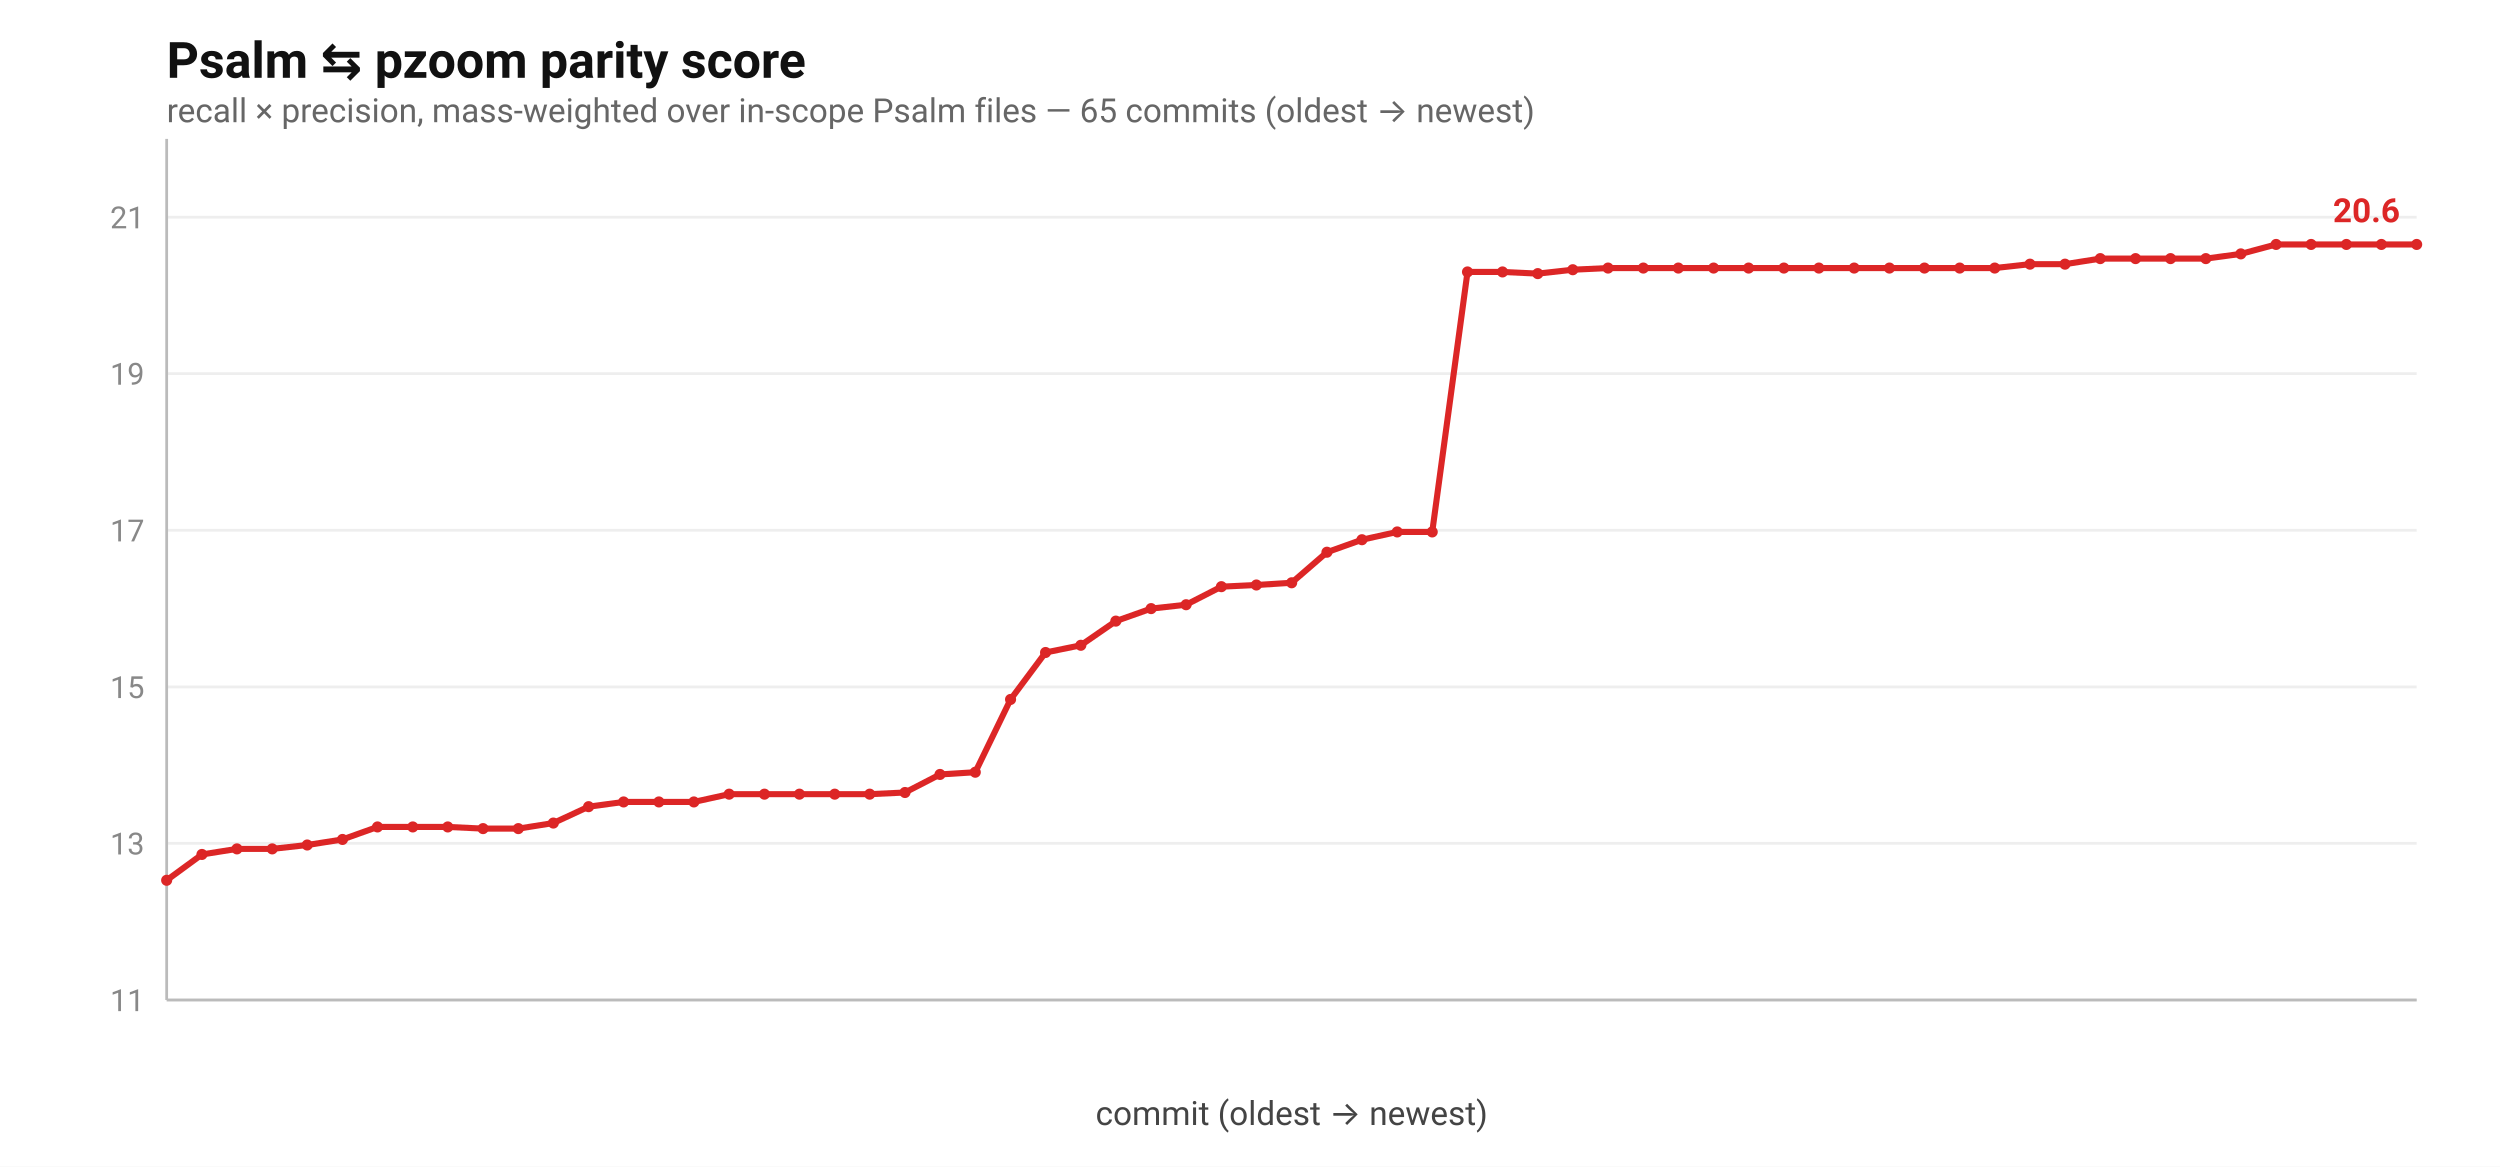
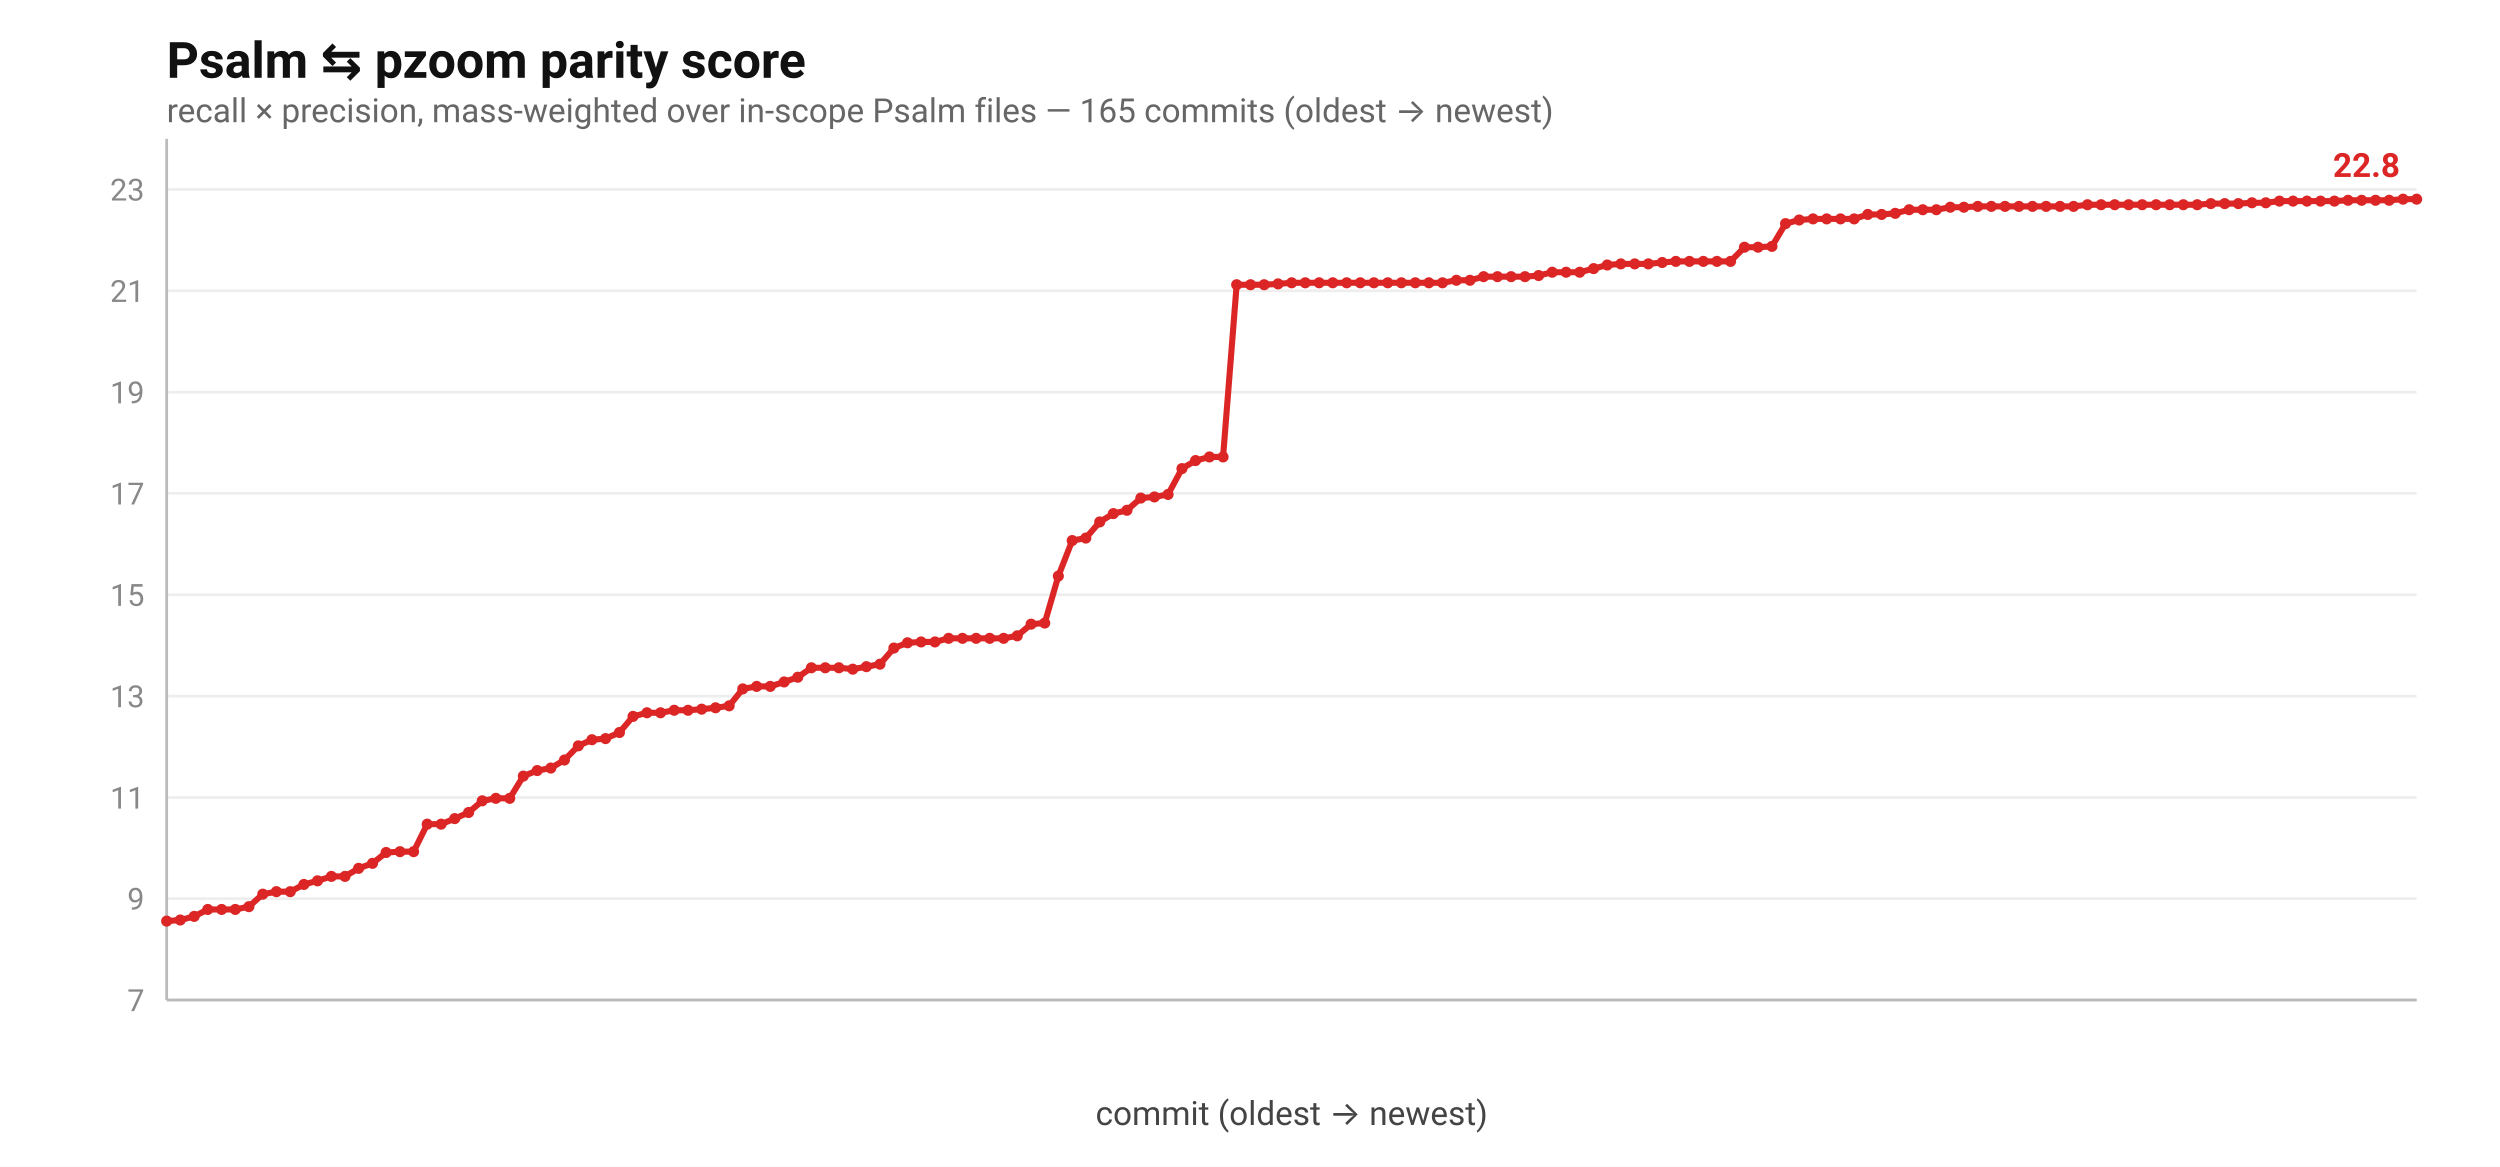
<svg xmlns="http://www.w3.org/2000/svg" width="900" height="420" font-family="-apple-system,Segoe UI,Roboto,sans-serif">
  <rect width="900" height="420" fill="#fff" />
  <text x="60" y="28" font-size="18" font-weight="700" fill="#111">Psalm ⇆ pzoom parity score</text>
-   <text x="60" y="44" font-size="12" fill="#666">recall × precision, mass-weighted over in-scope Psalm files — 65 commits (oldest → newest)</text>
+   <text x="60" y="44" font-size="12" fill="#666">recall × precision, mass-weighted over in-scope Psalm files — 165 commits (oldest → newest)</text>
  <line x1="60" y1="360.0" x2="870" y2="360.0" stroke="#eee" />
-   <text x="52" y="364.0" font-size="11" fill="#888" text-anchor="end">11</text>
-   <line x1="60" y1="303.6" x2="870" y2="303.6" stroke="#eee" />
-   <text x="52" y="307.6" font-size="11" fill="#888" text-anchor="end">13</text>
-   <line x1="60" y1="247.3" x2="870" y2="247.3" stroke="#eee" />
-   <text x="52" y="251.3" font-size="11" fill="#888" text-anchor="end">15</text>
-   <line x1="60" y1="190.9" x2="870" y2="190.9" stroke="#eee" />
-   <text x="52" y="194.9" font-size="11" fill="#888" text-anchor="end">17</text>
-   <line x1="60" y1="134.5" x2="870" y2="134.5" stroke="#eee" />
-   <text x="52" y="138.5" font-size="11" fill="#888" text-anchor="end">19</text>
-   <line x1="60" y1="78.2" x2="870" y2="78.2" stroke="#eee" />
-   <text x="52" y="82.2" font-size="11" fill="#888" text-anchor="end">21</text>
+   <text x="52" y="364.0" font-size="11" fill="#888" text-anchor="end">7</text>
+   <line x1="60" y1="323.5" x2="870" y2="323.5" stroke="#eee" />
+   <text x="52" y="327.5" font-size="11" fill="#888" text-anchor="end">9</text>
+   <line x1="60" y1="287.1" x2="870" y2="287.1" stroke="#eee" />
+   <text x="52" y="291.1" font-size="11" fill="#888" text-anchor="end">11</text>
+   <line x1="60" y1="250.6" x2="870" y2="250.6" stroke="#eee" />
+   <text x="52" y="254.6" font-size="11" fill="#888" text-anchor="end">13</text>
+   <line x1="60" y1="214.1" x2="870" y2="214.1" stroke="#eee" />
+   <text x="52" y="218.1" font-size="11" fill="#888" text-anchor="end">15</text>
+   <line x1="60" y1="177.6" x2="870" y2="177.6" stroke="#eee" />
+   <text x="52" y="181.6" font-size="11" fill="#888" text-anchor="end">17</text>
+   <line x1="60" y1="141.2" x2="870" y2="141.2" stroke="#eee" />
+   <text x="52" y="145.2" font-size="11" fill="#888" text-anchor="end">19</text>
+   <line x1="60" y1="104.7" x2="870" y2="104.7" stroke="#eee" />
+   <text x="52" y="108.7" font-size="11" fill="#888" text-anchor="end">21</text>
+   <line x1="60" y1="68.2" x2="870" y2="68.2" stroke="#eee" />
+   <text x="52" y="72.2" font-size="11" fill="#888" text-anchor="end">23</text>
  <line x1="60" y1="50" x2="60" y2="360" stroke="#bbb" />
  <line x1="60" y1="360" x2="870" y2="360" stroke="#bbb" />
-   <path d="M 60.0,316.9 L 72.7,307.6 L 85.3,305.6 L 98.0,305.6 L 110.6,304.2 L 123.3,302.2 L 135.9,297.7 L 148.6,297.7 L 161.2,297.7 L 173.9,298.3 L 186.6,298.3 L 199.2,296.3 L 211.9,290.4 L 224.5,288.7 L 237.2,288.7 L 249.8,288.7 L 262.5,285.9 L 275.2,285.9 L 287.8,285.9 L 300.5,285.9 L 313.1,285.9 L 325.8,285.3 L 338.4,278.8 L 351.1,278.0 L 363.8,251.8 L 376.4,234.9 L 389.1,232.3 L 401.7,223.6 L 414.4,219.1 L 427.0,217.7 L 439.7,211.2 L 452.3,210.6 L 465.0,209.8 L 477.7,198.8 L 490.3,194.3 L 503.0,191.5 L 515.6,191.5 L 528.3,97.9 L 540.9,97.9 L 553.6,98.5 L 566.2,97.1 L 578.9,96.5 L 591.6,96.5 L 604.2,96.5 L 616.9,96.5 L 629.5,96.5 L 642.2,96.5 L 654.8,96.5 L 667.5,96.5 L 680.2,96.5 L 692.8,96.5 L 705.5,96.5 L 718.1,96.5 L 730.8,95.1 L 743.4,95.1 L 756.1,93.1 L 768.8,93.1 L 781.4,93.1 L 794.1,93.1 L 806.7,91.4 L 819.4,88.0 L 832.0,88.0 L 844.7,88.0 L 857.3,88.0 L 870.0,88.0" fill="none" stroke="#dc2626" stroke-width="2.2" />
-   <circle cx="60.0" cy="316.9" r="2" fill="#dc2626" />
-   <circle cx="72.7" cy="307.6" r="2" fill="#dc2626" />
-   <circle cx="85.3" cy="305.6" r="2" fill="#dc2626" />
-   <circle cx="98.0" cy="305.6" r="2" fill="#dc2626" />
-   <circle cx="110.6" cy="304.2" r="2" fill="#dc2626" />
-   <circle cx="123.3" cy="302.2" r="2" fill="#dc2626" />
-   <circle cx="135.9" cy="297.7" r="2" fill="#dc2626" />
-   <circle cx="148.6" cy="297.7" r="2" fill="#dc2626" />
-   <circle cx="161.2" cy="297.7" r="2" fill="#dc2626" />
-   <circle cx="173.9" cy="298.3" r="2" fill="#dc2626" />
-   <circle cx="186.6" cy="298.3" r="2" fill="#dc2626" />
-   <circle cx="199.2" cy="296.3" r="2" fill="#dc2626" />
-   <circle cx="211.9" cy="290.4" r="2" fill="#dc2626" />
-   <circle cx="224.5" cy="288.7" r="2" fill="#dc2626" />
-   <circle cx="237.2" cy="288.7" r="2" fill="#dc2626" />
-   <circle cx="249.8" cy="288.7" r="2" fill="#dc2626" />
-   <circle cx="262.5" cy="285.9" r="2" fill="#dc2626" />
-   <circle cx="275.2" cy="285.9" r="2" fill="#dc2626" />
-   <circle cx="287.8" cy="285.9" r="2" fill="#dc2626" />
-   <circle cx="300.5" cy="285.9" r="2" fill="#dc2626" />
-   <circle cx="313.1" cy="285.9" r="2" fill="#dc2626" />
-   <circle cx="325.8" cy="285.3" r="2" fill="#dc2626" />
-   <circle cx="338.4" cy="278.8" r="2" fill="#dc2626" />
-   <circle cx="351.1" cy="278.0" r="2" fill="#dc2626" />
-   <circle cx="363.8" cy="251.8" r="2" fill="#dc2626" />
-   <circle cx="376.4" cy="234.9" r="2" fill="#dc2626" />
-   <circle cx="389.1" cy="232.3" r="2" fill="#dc2626" />
-   <circle cx="401.7" cy="223.6" r="2" fill="#dc2626" />
-   <circle cx="414.4" cy="219.1" r="2" fill="#dc2626" />
-   <circle cx="427.0" cy="217.7" r="2" fill="#dc2626" />
-   <circle cx="439.7" cy="211.2" r="2" fill="#dc2626" />
-   <circle cx="452.3" cy="210.6" r="2" fill="#dc2626" />
-   <circle cx="465.0" cy="209.8" r="2" fill="#dc2626" />
-   <circle cx="477.7" cy="198.8" r="2" fill="#dc2626" />
-   <circle cx="490.3" cy="194.3" r="2" fill="#dc2626" />
-   <circle cx="503.0" cy="191.5" r="2" fill="#dc2626" />
-   <circle cx="515.6" cy="191.5" r="2" fill="#dc2626" />
-   <circle cx="528.3" cy="97.9" r="2" fill="#dc2626" />
-   <circle cx="540.9" cy="97.9" r="2" fill="#dc2626" />
-   <circle cx="553.6" cy="98.5" r="2" fill="#dc2626" />
-   <circle cx="566.2" cy="97.1" r="2" fill="#dc2626" />
-   <circle cx="578.9" cy="96.5" r="2" fill="#dc2626" />
-   <circle cx="591.6" cy="96.5" r="2" fill="#dc2626" />
-   <circle cx="604.2" cy="96.5" r="2" fill="#dc2626" />
-   <circle cx="616.9" cy="96.5" r="2" fill="#dc2626" />
-   <circle cx="629.5" cy="96.5" r="2" fill="#dc2626" />
-   <circle cx="642.2" cy="96.5" r="2" fill="#dc2626" />
-   <circle cx="654.8" cy="96.5" r="2" fill="#dc2626" />
-   <circle cx="667.5" cy="96.5" r="2" fill="#dc2626" />
-   <circle cx="680.2" cy="96.5" r="2" fill="#dc2626" />
-   <circle cx="692.8" cy="96.5" r="2" fill="#dc2626" />
-   <circle cx="705.5" cy="96.5" r="2" fill="#dc2626" />
-   <circle cx="718.1" cy="96.5" r="2" fill="#dc2626" />
-   <circle cx="730.8" cy="95.1" r="2" fill="#dc2626" />
-   <circle cx="743.4" cy="95.1" r="2" fill="#dc2626" />
-   <circle cx="756.1" cy="93.1" r="2" fill="#dc2626" />
-   <circle cx="768.8" cy="93.1" r="2" fill="#dc2626" />
-   <circle cx="781.4" cy="93.1" r="2" fill="#dc2626" />
-   <circle cx="794.1" cy="93.1" r="2" fill="#dc2626" />
-   <circle cx="806.7" cy="91.4" r="2" fill="#dc2626" />
-   <circle cx="819.4" cy="88.0" r="2" fill="#dc2626" />
-   <circle cx="832.0" cy="88.0" r="2" fill="#dc2626" />
-   <circle cx="844.7" cy="88.0" r="2" fill="#dc2626" />
-   <circle cx="857.3" cy="88.0" r="2" fill="#dc2626" />
-   <circle cx="870.0" cy="88.0" r="2" fill="#dc2626" />
-   <text x="864.0" y="80.0" font-size="12" font-weight="700" fill="#dc2626" text-anchor="end">20.6</text>
+   <path d="M 60.0,331.6 L 64.9,331.2 L 69.9,329.9 L 74.8,327.4 L 79.8,327.4 L 84.7,327.4 L 89.6,326.4 L 94.6,321.9 L 99.5,321.0 L 104.5,321.0 L 109.4,318.4 L 114.3,317.1 L 119.3,315.5 L 124.2,315.5 L 129.1,312.6 L 134.1,310.8 L 139.0,306.9 L 144.0,306.6 L 148.9,306.6 L 153.8,296.7 L 158.8,296.7 L 163.7,294.7 L 168.7,292.5 L 173.6,288.3 L 178.5,287.4 L 183.5,287.4 L 188.4,279.4 L 193.4,277.4 L 198.3,276.5 L 203.2,273.6 L 208.2,268.5 L 213.1,266.3 L 218.0,265.9 L 223.0,263.7 L 227.9,257.9 L 232.9,256.6 L 237.8,256.6 L 242.7,255.7 L 247.7,255.7 L 252.6,255.3 L 257.6,254.8 L 262.5,254.1 L 267.4,248.0 L 272.4,247.1 L 277.3,247.1 L 282.3,245.5 L 287.2,243.8 L 292.1,240.4 L 297.1,240.4 L 302.0,240.4 L 307.0,240.9 L 311.9,240.0 L 316.8,239.1 L 321.8,233.3 L 326.7,231.4 L 331.6,231.1 L 336.6,231.1 L 341.5,229.8 L 346.5,229.8 L 351.4,229.8 L 356.3,229.8 L 361.3,229.8 L 366.2,228.9 L 371.2,224.7 L 376.1,224.3 L 381.0,207.4 L 386.0,194.6 L 390.9,193.7 L 395.9,187.9 L 400.8,184.9 L 405.7,183.7 L 410.7,179.3 L 415.6,178.9 L 420.5,178.0 L 425.5,168.7 L 430.4,165.8 L 435.4,164.5 L 440.3,164.5 L 445.2,102.5 L 450.2,102.5 L 455.1,102.5 L 460.1,102.2 L 465.0,101.8 L 469.9,101.8 L 474.9,101.8 L 479.8,101.8 L 484.8,101.8 L 489.7,101.8 L 494.6,101.8 L 499.6,101.8 L 504.5,101.8 L 509.5,101.8 L 514.4,101.8 L 519.3,101.8 L 524.3,100.9 L 529.2,100.9 L 534.1,99.6 L 539.1,99.6 L 544.0,99.6 L 549.0,99.6 L 553.9,99.2 L 558.8,98.0 L 563.8,98.0 L 568.7,98.0 L 573.7,96.7 L 578.6,95.4 L 583.5,95.0 L 588.5,95.0 L 593.4,95.0 L 598.4,94.5 L 603.3,94.1 L 608.2,94.1 L 613.2,94.1 L 618.1,94.1 L 623.0,94.1 L 628.0,89.0 L 632.9,89.0 L 637.9,88.7 L 642.8,80.5 L 647.7,79.2 L 652.7,78.8 L 657.6,78.8 L 662.6,78.8 L 667.5,78.8 L 672.4,77.2 L 677.4,77.2 L 682.3,76.8 L 687.3,75.5 L 692.2,75.5 L 697.1,75.5 L 702.1,74.6 L 707.0,74.6 L 712.0,74.3 L 716.9,74.3 L 721.8,74.3 L 726.8,74.3 L 731.7,74.3 L 736.6,74.3 L 741.6,74.3 L 746.5,74.3 L 751.5,73.7 L 756.4,73.7 L 761.3,73.7 L 766.3,73.7 L 771.2,73.7 L 776.2,73.7 L 781.1,73.7 L 786.0,73.7 L 791.0,73.7 L 795.9,73.3 L 800.9,73.3 L 805.8,73.3 L 810.7,73.0 L 815.7,73.0 L 820.6,72.4 L 825.5,72.4 L 830.5,72.4 L 835.4,72.4 L 840.4,72.4 L 845.3,72.1 L 850.2,72.1 L 855.2,72.1 L 860.1,72.1 L 865.1,71.7 L 870.0,71.7" fill="none" stroke="#dc2626" stroke-width="2.2" />
+   <circle cx="60.0" cy="331.6" r="2" fill="#dc2626" />
+   <circle cx="64.9" cy="331.2" r="2" fill="#dc2626" />
+   <circle cx="69.9" cy="329.9" r="2" fill="#dc2626" />
+   <circle cx="74.8" cy="327.4" r="2" fill="#dc2626" />
+   <circle cx="79.8" cy="327.4" r="2" fill="#dc2626" />
+   <circle cx="84.7" cy="327.4" r="2" fill="#dc2626" />
+   <circle cx="89.6" cy="326.4" r="2" fill="#dc2626" />
+   <circle cx="94.6" cy="321.9" r="2" fill="#dc2626" />
+   <circle cx="99.5" cy="321.0" r="2" fill="#dc2626" />
+   <circle cx="104.5" cy="321.0" r="2" fill="#dc2626" />
+   <circle cx="109.4" cy="318.4" r="2" fill="#dc2626" />
+   <circle cx="114.3" cy="317.1" r="2" fill="#dc2626" />
+   <circle cx="119.3" cy="315.5" r="2" fill="#dc2626" />
+   <circle cx="124.2" cy="315.5" r="2" fill="#dc2626" />
+   <circle cx="129.1" cy="312.6" r="2" fill="#dc2626" />
+   <circle cx="134.1" cy="310.8" r="2" fill="#dc2626" />
+   <circle cx="139.0" cy="306.9" r="2" fill="#dc2626" />
+   <circle cx="144.0" cy="306.6" r="2" fill="#dc2626" />
+   <circle cx="148.9" cy="306.6" r="2" fill="#dc2626" />
+   <circle cx="153.8" cy="296.7" r="2" fill="#dc2626" />
+   <circle cx="158.8" cy="296.7" r="2" fill="#dc2626" />
+   <circle cx="163.7" cy="294.7" r="2" fill="#dc2626" />
+   <circle cx="168.7" cy="292.5" r="2" fill="#dc2626" />
+   <circle cx="173.6" cy="288.3" r="2" fill="#dc2626" />
+   <circle cx="178.5" cy="287.4" r="2" fill="#dc2626" />
+   <circle cx="183.5" cy="287.4" r="2" fill="#dc2626" />
+   <circle cx="188.4" cy="279.4" r="2" fill="#dc2626" />
+   <circle cx="193.4" cy="277.4" r="2" fill="#dc2626" />
+   <circle cx="198.3" cy="276.5" r="2" fill="#dc2626" />
+   <circle cx="203.2" cy="273.6" r="2" fill="#dc2626" />
+   <circle cx="208.2" cy="268.5" r="2" fill="#dc2626" />
+   <circle cx="213.1" cy="266.3" r="2" fill="#dc2626" />
+   <circle cx="218.0" cy="265.9" r="2" fill="#dc2626" />
+   <circle cx="223.0" cy="263.7" r="2" fill="#dc2626" />
+   <circle cx="227.9" cy="257.9" r="2" fill="#dc2626" />
+   <circle cx="232.9" cy="256.6" r="2" fill="#dc2626" />
+   <circle cx="237.8" cy="256.6" r="2" fill="#dc2626" />
+   <circle cx="242.7" cy="255.7" r="2" fill="#dc2626" />
+   <circle cx="247.7" cy="255.7" r="2" fill="#dc2626" />
+   <circle cx="252.6" cy="255.3" r="2" fill="#dc2626" />
+   <circle cx="257.6" cy="254.8" r="2" fill="#dc2626" />
+   <circle cx="262.5" cy="254.1" r="2" fill="#dc2626" />
+   <circle cx="267.4" cy="248.0" r="2" fill="#dc2626" />
+   <circle cx="272.4" cy="247.1" r="2" fill="#dc2626" />
+   <circle cx="277.3" cy="247.1" r="2" fill="#dc2626" />
+   <circle cx="282.3" cy="245.5" r="2" fill="#dc2626" />
+   <circle cx="287.2" cy="243.8" r="2" fill="#dc2626" />
+   <circle cx="292.1" cy="240.4" r="2" fill="#dc2626" />
+   <circle cx="297.1" cy="240.4" r="2" fill="#dc2626" />
+   <circle cx="302.0" cy="240.4" r="2" fill="#dc2626" />
+   <circle cx="307.0" cy="240.9" r="2" fill="#dc2626" />
+   <circle cx="311.9" cy="240.0" r="2" fill="#dc2626" />
+   <circle cx="316.8" cy="239.1" r="2" fill="#dc2626" />
+   <circle cx="321.8" cy="233.3" r="2" fill="#dc2626" />
+   <circle cx="326.7" cy="231.4" r="2" fill="#dc2626" />
+   <circle cx="331.6" cy="231.1" r="2" fill="#dc2626" />
+   <circle cx="336.6" cy="231.1" r="2" fill="#dc2626" />
+   <circle cx="341.5" cy="229.8" r="2" fill="#dc2626" />
+   <circle cx="346.5" cy="229.8" r="2" fill="#dc2626" />
+   <circle cx="351.4" cy="229.8" r="2" fill="#dc2626" />
+   <circle cx="356.3" cy="229.8" r="2" fill="#dc2626" />
+   <circle cx="361.3" cy="229.8" r="2" fill="#dc2626" />
+   <circle cx="366.2" cy="228.9" r="2" fill="#dc2626" />
+   <circle cx="371.2" cy="224.7" r="2" fill="#dc2626" />
+   <circle cx="376.1" cy="224.3" r="2" fill="#dc2626" />
+   <circle cx="381.0" cy="207.4" r="2" fill="#dc2626" />
+   <circle cx="386.0" cy="194.6" r="2" fill="#dc2626" />
+   <circle cx="390.9" cy="193.7" r="2" fill="#dc2626" />
+   <circle cx="395.9" cy="187.9" r="2" fill="#dc2626" />
+   <circle cx="400.8" cy="184.9" r="2" fill="#dc2626" />
+   <circle cx="405.7" cy="183.7" r="2" fill="#dc2626" />
+   <circle cx="410.7" cy="179.3" r="2" fill="#dc2626" />
+   <circle cx="415.6" cy="178.9" r="2" fill="#dc2626" />
+   <circle cx="420.5" cy="178.0" r="2" fill="#dc2626" />
+   <circle cx="425.5" cy="168.7" r="2" fill="#dc2626" />
+   <circle cx="430.4" cy="165.8" r="2" fill="#dc2626" />
+   <circle cx="435.4" cy="164.5" r="2" fill="#dc2626" />
+   <circle cx="440.3" cy="164.5" r="2" fill="#dc2626" />
+   <circle cx="445.2" cy="102.5" r="2" fill="#dc2626" />
+   <circle cx="450.2" cy="102.5" r="2" fill="#dc2626" />
+   <circle cx="455.1" cy="102.5" r="2" fill="#dc2626" />
+   <circle cx="460.1" cy="102.2" r="2" fill="#dc2626" />
+   <circle cx="465.0" cy="101.8" r="2" fill="#dc2626" />
+   <circle cx="469.9" cy="101.8" r="2" fill="#dc2626" />
+   <circle cx="474.9" cy="101.8" r="2" fill="#dc2626" />
+   <circle cx="479.8" cy="101.8" r="2" fill="#dc2626" />
+   <circle cx="484.8" cy="101.8" r="2" fill="#dc2626" />
+   <circle cx="489.7" cy="101.8" r="2" fill="#dc2626" />
+   <circle cx="494.6" cy="101.8" r="2" fill="#dc2626" />
+   <circle cx="499.6" cy="101.8" r="2" fill="#dc2626" />
+   <circle cx="504.5" cy="101.8" r="2" fill="#dc2626" />
+   <circle cx="509.5" cy="101.8" r="2" fill="#dc2626" />
+   <circle cx="514.4" cy="101.8" r="2" fill="#dc2626" />
+   <circle cx="519.3" cy="101.8" r="2" fill="#dc2626" />
+   <circle cx="524.3" cy="100.9" r="2" fill="#dc2626" />
+   <circle cx="529.2" cy="100.9" r="2" fill="#dc2626" />
+   <circle cx="534.1" cy="99.6" r="2" fill="#dc2626" />
+   <circle cx="539.1" cy="99.6" r="2" fill="#dc2626" />
+   <circle cx="544.0" cy="99.6" r="2" fill="#dc2626" />
+   <circle cx="549.0" cy="99.6" r="2" fill="#dc2626" />
+   <circle cx="553.9" cy="99.2" r="2" fill="#dc2626" />
+   <circle cx="558.8" cy="98.0" r="2" fill="#dc2626" />
+   <circle cx="563.8" cy="98.0" r="2" fill="#dc2626" />
+   <circle cx="568.7" cy="98.0" r="2" fill="#dc2626" />
+   <circle cx="573.7" cy="96.7" r="2" fill="#dc2626" />
+   <circle cx="578.6" cy="95.4" r="2" fill="#dc2626" />
+   <circle cx="583.5" cy="95.0" r="2" fill="#dc2626" />
+   <circle cx="588.5" cy="95.0" r="2" fill="#dc2626" />
+   <circle cx="593.4" cy="95.0" r="2" fill="#dc2626" />
+   <circle cx="598.4" cy="94.5" r="2" fill="#dc2626" />
+   <circle cx="603.3" cy="94.1" r="2" fill="#dc2626" />
+   <circle cx="608.2" cy="94.1" r="2" fill="#dc2626" />
+   <circle cx="613.2" cy="94.1" r="2" fill="#dc2626" />
+   <circle cx="618.1" cy="94.1" r="2" fill="#dc2626" />
+   <circle cx="623.0" cy="94.1" r="2" fill="#dc2626" />
+   <circle cx="628.0" cy="89.0" r="2" fill="#dc2626" />
+   <circle cx="632.9" cy="89.0" r="2" fill="#dc2626" />
+   <circle cx="637.9" cy="88.7" r="2" fill="#dc2626" />
+   <circle cx="642.8" cy="80.5" r="2" fill="#dc2626" />
+   <circle cx="647.7" cy="79.2" r="2" fill="#dc2626" />
+   <circle cx="652.7" cy="78.8" r="2" fill="#dc2626" />
+   <circle cx="657.6" cy="78.8" r="2" fill="#dc2626" />
+   <circle cx="662.6" cy="78.8" r="2" fill="#dc2626" />
+   <circle cx="667.5" cy="78.8" r="2" fill="#dc2626" />
+   <circle cx="672.4" cy="77.2" r="2" fill="#dc2626" />
+   <circle cx="677.4" cy="77.2" r="2" fill="#dc2626" />
+   <circle cx="682.3" cy="76.8" r="2" fill="#dc2626" />
+   <circle cx="687.3" cy="75.5" r="2" fill="#dc2626" />
+   <circle cx="692.2" cy="75.5" r="2" fill="#dc2626" />
+   <circle cx="697.1" cy="75.5" r="2" fill="#dc2626" />
+   <circle cx="702.1" cy="74.6" r="2" fill="#dc2626" />
+   <circle cx="707.0" cy="74.6" r="2" fill="#dc2626" />
+   <circle cx="712.0" cy="74.3" r="2" fill="#dc2626" />
+   <circle cx="716.9" cy="74.3" r="2" fill="#dc2626" />
+   <circle cx="721.8" cy="74.3" r="2" fill="#dc2626" />
+   <circle cx="726.8" cy="74.3" r="2" fill="#dc2626" />
+   <circle cx="731.7" cy="74.3" r="2" fill="#dc2626" />
+   <circle cx="736.6" cy="74.3" r="2" fill="#dc2626" />
+   <circle cx="741.6" cy="74.3" r="2" fill="#dc2626" />
+   <circle cx="746.5" cy="74.3" r="2" fill="#dc2626" />
+   <circle cx="751.5" cy="73.7" r="2" fill="#dc2626" />
+   <circle cx="756.4" cy="73.7" r="2" fill="#dc2626" />
+   <circle cx="761.3" cy="73.7" r="2" fill="#dc2626" />
+   <circle cx="766.3" cy="73.7" r="2" fill="#dc2626" />
+   <circle cx="771.2" cy="73.7" r="2" fill="#dc2626" />
+   <circle cx="776.2" cy="73.7" r="2" fill="#dc2626" />
+   <circle cx="781.1" cy="73.7" r="2" fill="#dc2626" />
+   <circle cx="786.0" cy="73.7" r="2" fill="#dc2626" />
+   <circle cx="791.0" cy="73.7" r="2" fill="#dc2626" />
+   <circle cx="795.9" cy="73.3" r="2" fill="#dc2626" />
+   <circle cx="800.9" cy="73.3" r="2" fill="#dc2626" />
+   <circle cx="805.8" cy="73.3" r="2" fill="#dc2626" />
+   <circle cx="810.7" cy="73.0" r="2" fill="#dc2626" />
+   <circle cx="815.7" cy="73.0" r="2" fill="#dc2626" />
+   <circle cx="820.6" cy="72.4" r="2" fill="#dc2626" />
+   <circle cx="825.5" cy="72.4" r="2" fill="#dc2626" />
+   <circle cx="830.5" cy="72.4" r="2" fill="#dc2626" />
+   <circle cx="835.4" cy="72.4" r="2" fill="#dc2626" />
+   <circle cx="840.4" cy="72.4" r="2" fill="#dc2626" />
+   <circle cx="845.3" cy="72.1" r="2" fill="#dc2626" />
+   <circle cx="850.2" cy="72.1" r="2" fill="#dc2626" />
+   <circle cx="855.2" cy="72.1" r="2" fill="#dc2626" />
+   <circle cx="860.1" cy="72.1" r="2" fill="#dc2626" />
+   <circle cx="865.1" cy="71.7" r="2" fill="#dc2626" />
+   <circle cx="870.0" cy="71.7" r="2" fill="#dc2626" />
+   <text x="864.0" y="63.7" font-size="12" font-weight="700" fill="#dc2626" text-anchor="end">22.8</text>
  <text x="465.0" y="405" font-size="12" fill="#444" text-anchor="middle">commit (oldest → newest)</text>
</svg>
